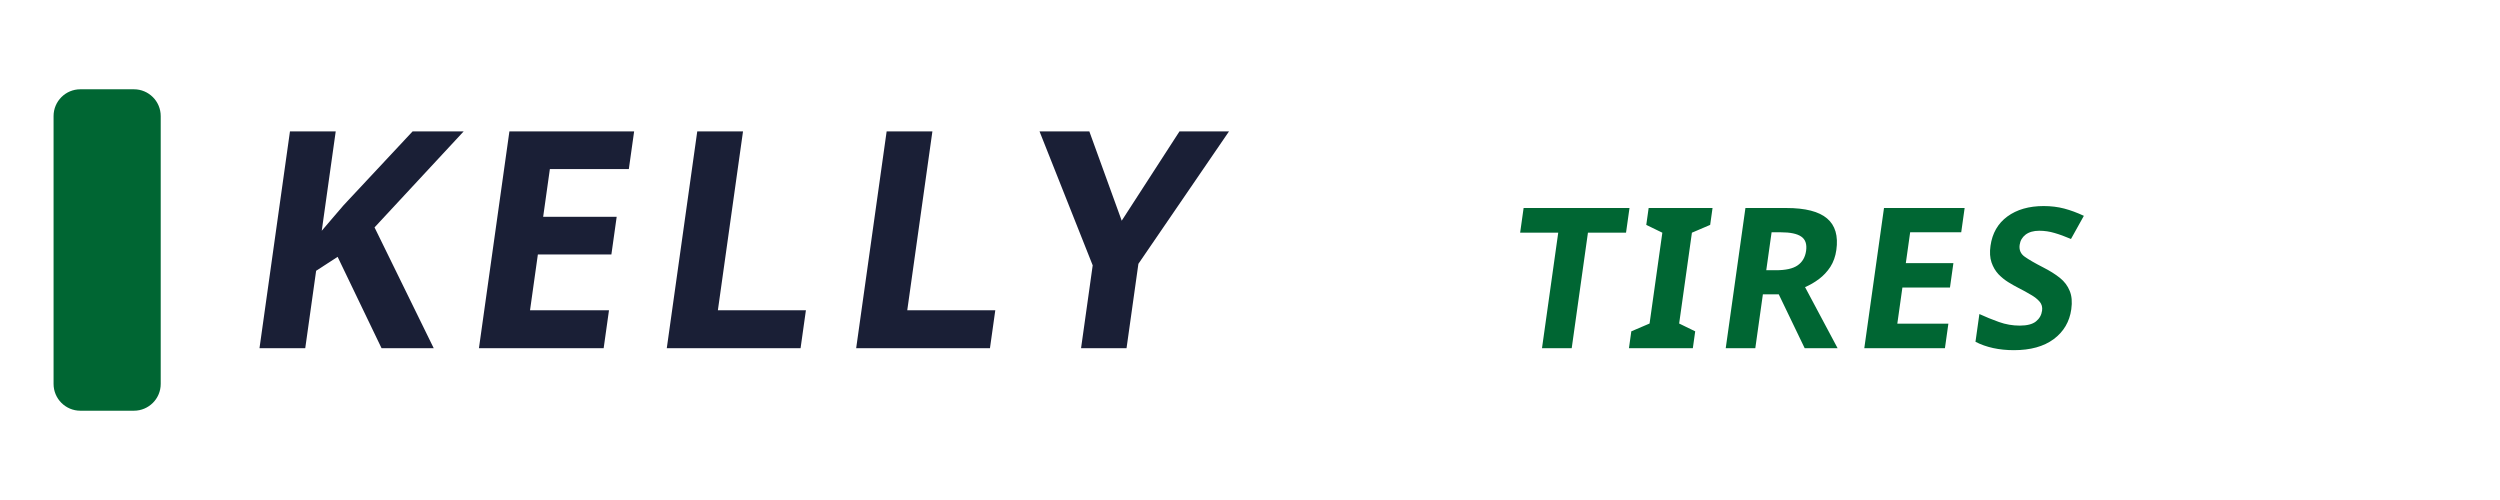
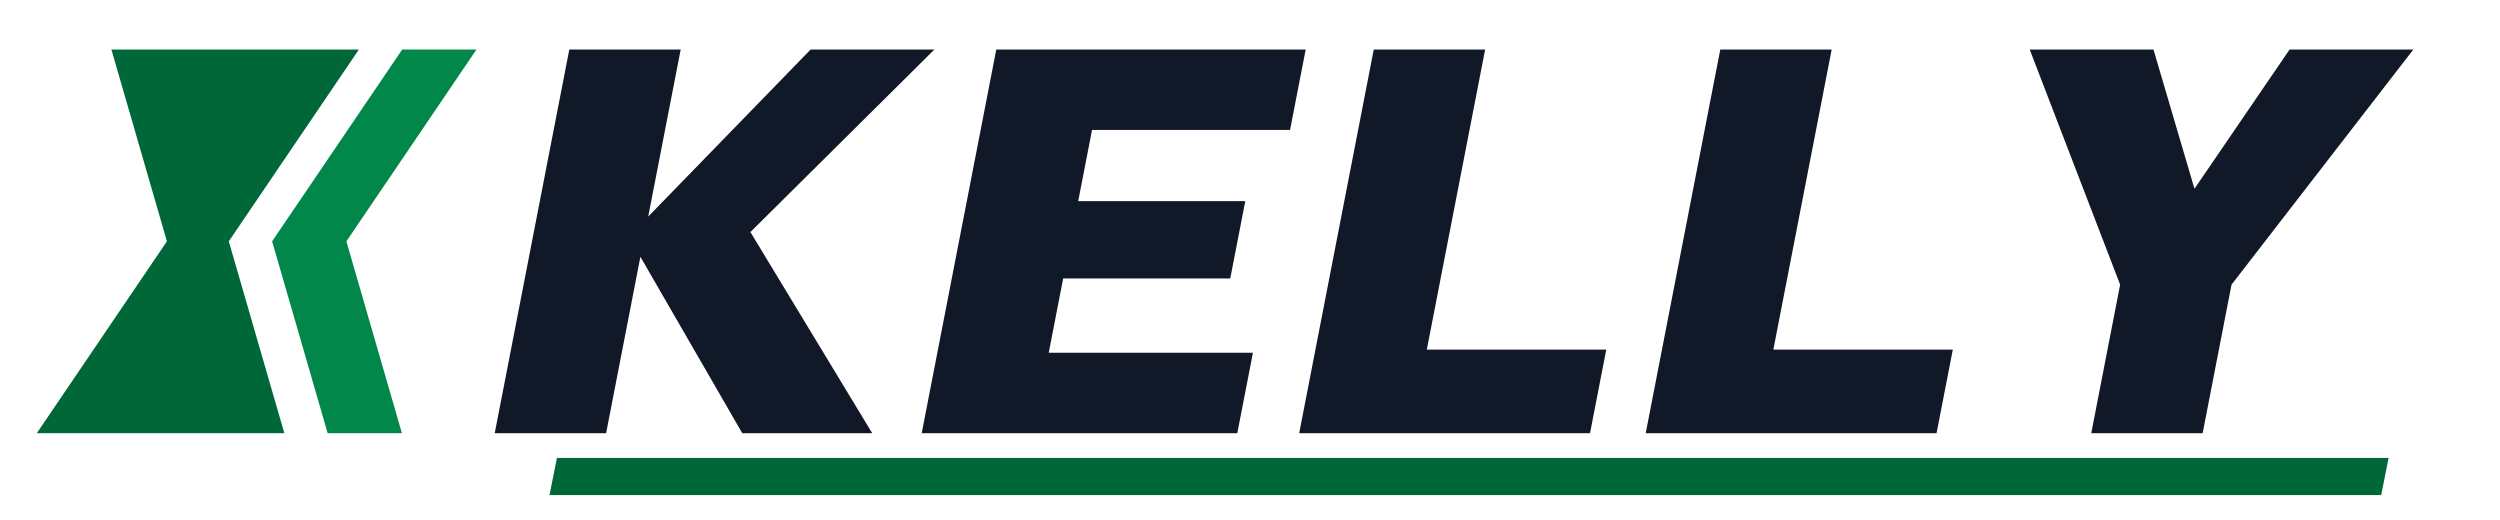
- <svg xmlns="http://www.w3.org/2000/svg" viewBox="0 0 280 56" fill="none">
-   <rect x="6" y="10" width="12" height="36" rx="3" fill="#006633" />
-   <g transform="translate(26, 39) skewX(-8)">
-     <text x="0" y="0" font-family="'Montserrat', 'Arial Black', sans-serif" font-weight="900" font-size="34" letter-spacing="2" fill="#1A1F36">KELLY</text>
-     <text x="142" y="0" font-family="'Montserrat', sans-serif" font-weight="700" font-size="22" letter-spacing="1" fill="#006633">TIRES</text>
+ <svg xmlns="http://www.w3.org/2000/svg" viewBox="0 0 404 84" fill="none">
+   <g transform="translate(18, 8) skewX(-11)">
+     <path d="M0 0H40L25 31L40 62H0L15 31L0 0Z" fill="#006838" />
+     <path d="M47 0H59L44 31L59 62H47L32 31L47 0Z" fill="#008749" />
  </g>
+   <g transform="translate(92, 8) skewX(-11)" fill="#111827">
+     <path d="M0 0H18V62H0V0ZM18 27L39 0H59L35 29.5L61 62H40L18 33.5V27Z" />
+     <path d="M69 0H119V13H87V24.5H114V37H87V49H120V62H69V0Z" />
+     <path d="M130 0H148V48.5H177V62H130V0Z" />
+     <path d="M186 0H204V48.5H233V62H186V0Z" />
+     <path d="M236 0H256L267 22.5L278 0H298L276 38V62H258V38L236 0Z" />
+   </g>
+   <path d="M90 74H386L384.8 80H88.8L90 74Z" fill="#006838" />
</svg>
